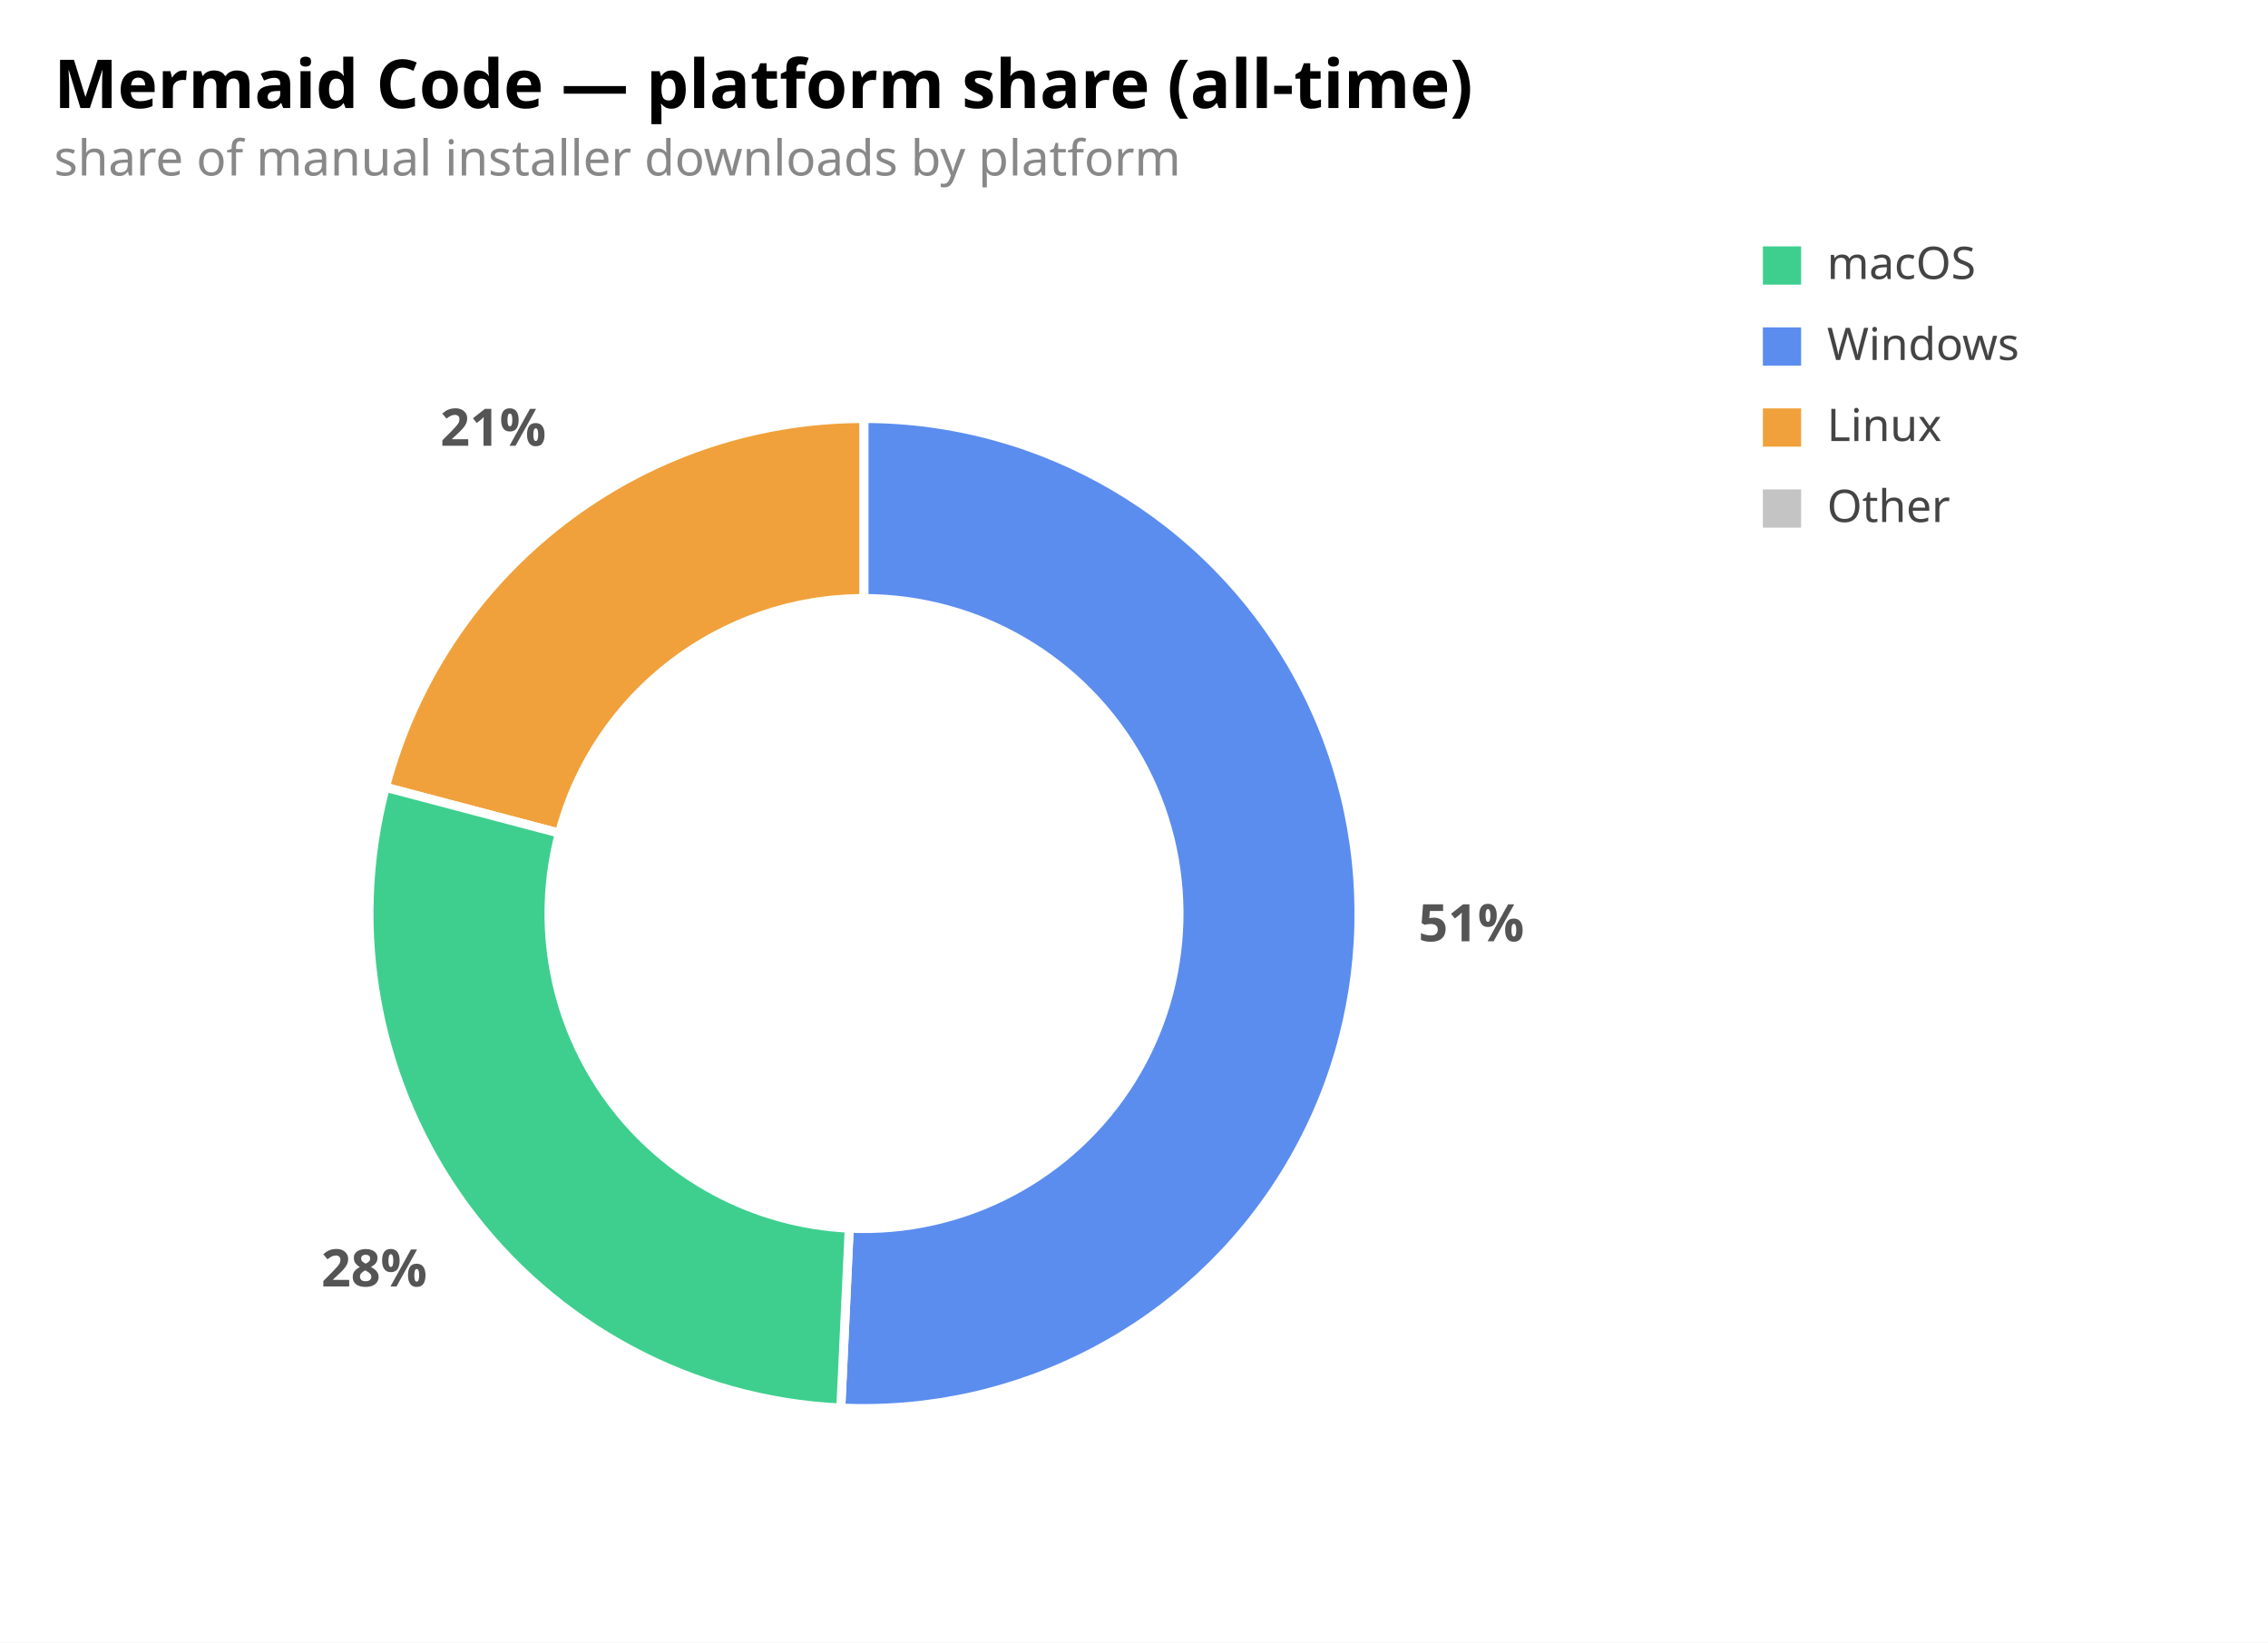
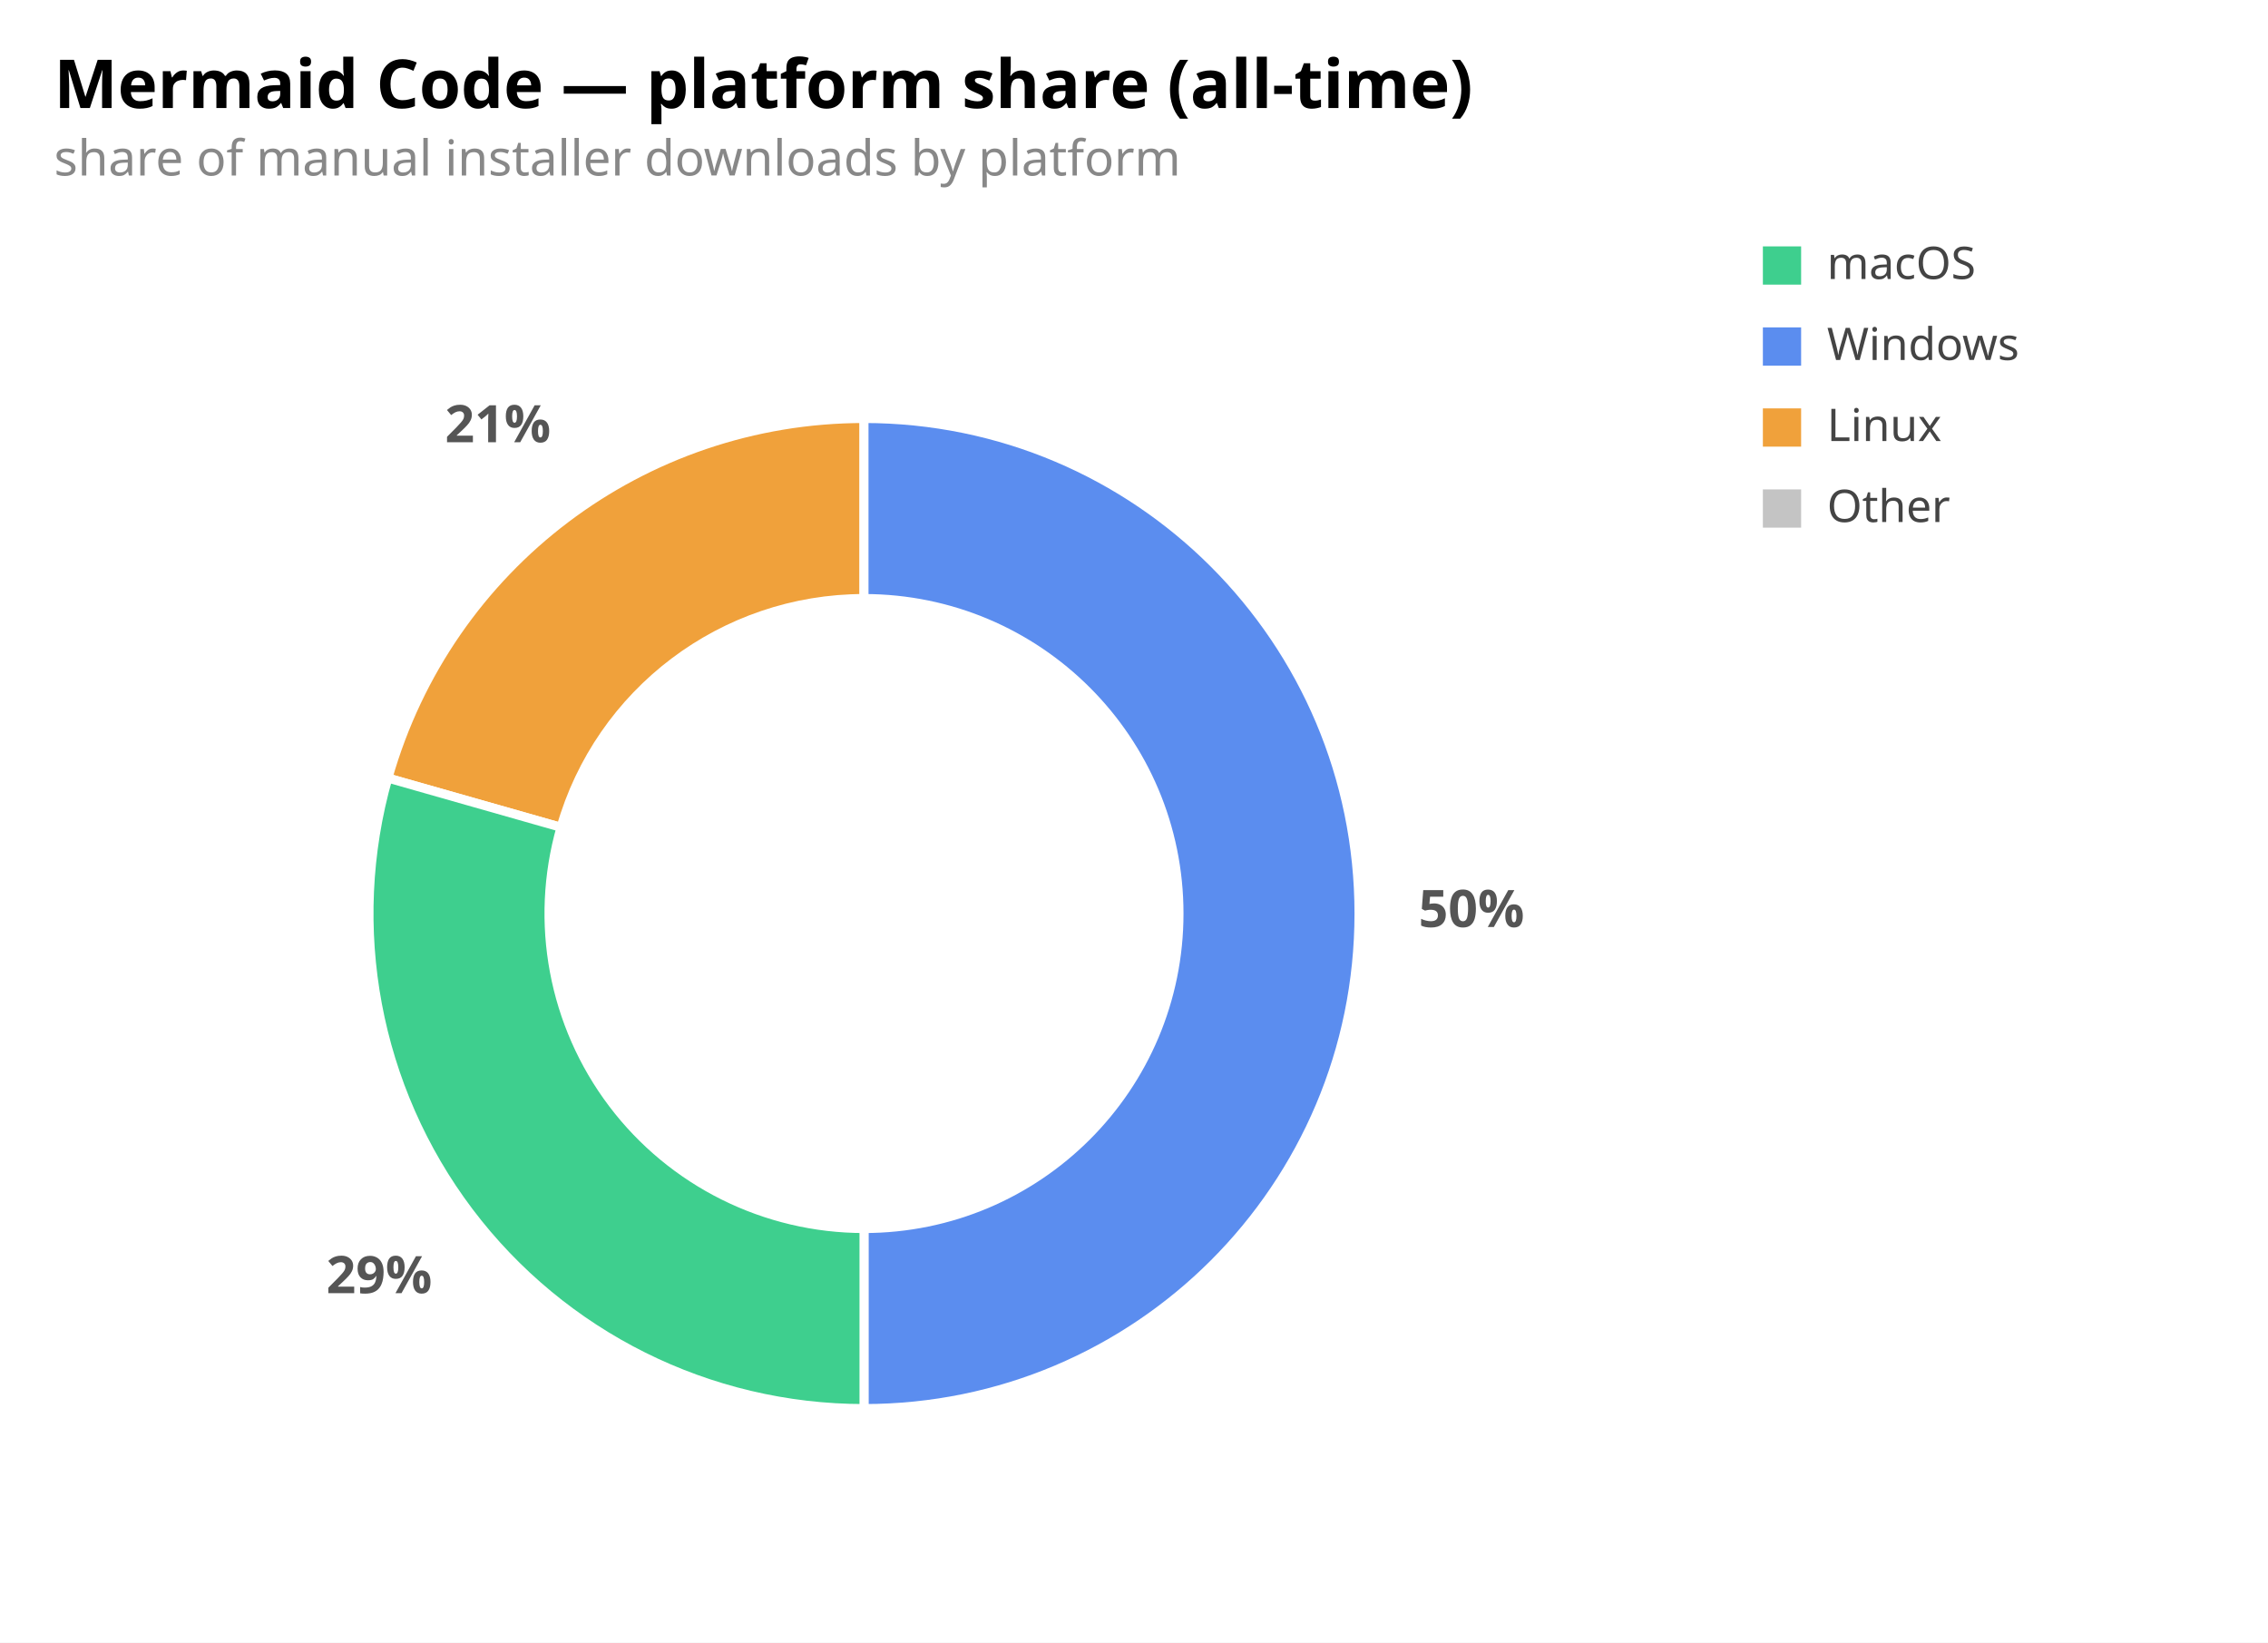
<svg xmlns="http://www.w3.org/2000/svg" version="1.1" class="marks" width="504" height="365" viewBox="0 0 504 365">
  <rect width="504" height="365" fill="white" />
  <g fill="none" stroke-miterlimit="4" transform="translate(12,53)">
    <g class="mark-group role-frame root" role="graphics-object" aria-roledescription="group mark container">
      <g transform="translate(0,0)">
        <path class="background" aria-hidden="true" d="M0,0h360v300h-360Z" />
        <g>
          <g class="mark-arc role-mark layer_0_marks" role="graphics-object" aria-roledescription="arc mark container">
-             <path aria-label="downloads: 14; platform: Linux" role="graphics-symbol" aria-roledescription="arc mark" transform="translate(180,150)" d="M0,-110A110,110,0,0,0,-106.362,-28.055L-67.685,-17.853A70,70,0,0,1,0,-70Z" fill="#f0a13b" stroke="white" stroke-width="2" />
-             <path aria-label="downloads: 34; platform: Windows" role="graphics-symbol" aria-roledescription="arc mark" transform="translate(180,150)" d="M-5.156,109.879A110,110,0,1,0,0,-110L0,-70A70,70,0,1,1,-3.281,69.923Z" fill="#5b8def" stroke="white" stroke-width="2" />
-             <path aria-label="downloads: 19; platform: macOS" role="graphics-symbol" aria-roledescription="arc mark" transform="translate(180,150)" d="M-106.362,-28.055A110,110,0,0,0,-5.156,109.879L-3.281,69.923A70,70,0,0,1,-67.685,-17.853Z" fill="#3ecf8e" stroke="white" stroke-width="2" />
+             <path aria-label="downloads: 14; platform: Linux" role="graphics-symbol" aria-roledescription="arc mark" transform="translate(180,150)" d="M0,-110A110,110,0,0,0,-105.801,-30.103L-67.328,-19.156A70,70,0,0,1,0,-70Z" fill="#f0a13b" stroke="white" stroke-width="2" />
+             <path aria-label="downloads: 34; platform: Windows" role="graphics-symbol" aria-roledescription="arc mark" transform="translate(180,150)" d="M0,110A110,110,0,1,0,0,-110L0,-70A70,70,0,1,1,0,70Z" fill="#5b8def" stroke="white" stroke-width="2" />
+             <path aria-label="downloads: 20; platform: macOS" role="graphics-symbol" aria-roledescription="arc mark" transform="translate(180,150)" d="M-105.801,-30.103A110,110,0,0,0,0,110L0,70A70,70,0,0,1,-67.328,-19.156Z" fill="#3ecf8e" stroke="white" stroke-width="2" />
          </g>
          <g class="mark-text role-mark layer_1_marks" role="graphics-object" aria-roledescription="text mark container">
-             <text aria-label="downloads: 14; platform: Linux; frac: 21%" role="graphics-symbol" aria-roledescription="text mark" text-anchor="middle" transform="translate(97.60811,46.05807)" font-family="sans-serif" font-size="11.5px" font-weight="600" fill="#555" opacity="1">21%</text>
-             <text aria-label="downloads: 34; platform: Windows; frac: 51%" role="graphics-symbol" aria-roledescription="text mark" text-anchor="middle" transform="translate(314.9629,156.1647)" font-family="sans-serif" font-size="11.5px" font-weight="600" fill="#555" opacity="1">51%</text>
-             <text aria-label="downloads: 19; platform: macOS; frac: 28%" role="graphics-symbol" aria-roledescription="text mark" text-anchor="middle" transform="translate(71.15598,232.8622)" font-family="sans-serif" font-size="11.5px" font-weight="600" fill="#555" opacity="1">28%</text>
+             <text aria-label="downloads: 14; platform: Linux; frac: 21%" role="graphics-symbol" aria-roledescription="text mark" text-anchor="middle" transform="translate(98.64432,45.26767)" font-family="sans-serif" font-size="11.5px" font-weight="600" fill="#555" opacity="1">21%</text>
+             <text aria-label="downloads: 34; platform: Windows; frac: 50%" role="graphics-symbol" aria-roledescription="text mark" text-anchor="middle" transform="translate(315,153)" font-family="sans-serif" font-size="11.5px" font-weight="600" fill="#555" opacity="1">50%</text>
+             <text aria-label="downloads: 20; platform: macOS; frac: 29%" role="graphics-symbol" aria-roledescription="text mark" text-anchor="middle" transform="translate(72.26767,234.3557)" font-family="sans-serif" font-size="11.5px" font-weight="600" fill="#555" opacity="1">29%</text>
          </g>
          <g class="mark-group role-legend" role="graphics-symbol" aria-roledescription="legend" aria-label="Symbol legend for fill color with 4 values: macOS, Windows, Linux, Other">
            <g transform="translate(378,0)">
              <path class="background" aria-hidden="true" d="M0,0h72v68h-72Z" pointer-events="none" />
              <g>
                <g class="mark-group role-legend-entry">
                  <g transform="translate(0,0)">
                    <path class="background" aria-hidden="true" d="M0,0h0v0h0Z" pointer-events="none" />
                    <g>
                      <g class="mark-group role-scope" role="graphics-object" aria-roledescription="group mark container">
                        <g transform="translate(0,0)">
                          <path class="background" aria-hidden="true" d="M0,0h72v14h-72Z" pointer-events="none" opacity="1" />
                          <g>
                            <g class="mark-symbol role-legend-symbol" pointer-events="none">
                              <path transform="translate(6,6)" d="M-5,-5h10v10h-10Z" fill="#3ecf8e" stroke="white" stroke-width="1.5" opacity="1" />
                            </g>
                            <g class="mark-text role-legend-label" pointer-events="none">
                              <text text-anchor="start" transform="translate(16,9)" font-family="sans-serif" font-size="10px" fill="#444" opacity="1">macOS</text>
                            </g>
                          </g>
                          <path class="foreground" aria-hidden="true" d="" pointer-events="none" display="none" />
                        </g>
                        <g transform="translate(0,18)">
                          <path class="background" aria-hidden="true" d="M0,0h72v14h-72Z" pointer-events="none" opacity="1" />
                          <g>
                            <g class="mark-symbol role-legend-symbol" pointer-events="none">
                              <path transform="translate(6,6)" d="M-5,-5h10v10h-10Z" fill="#5b8def" stroke="white" stroke-width="1.5" opacity="1" />
                            </g>
                            <g class="mark-text role-legend-label" pointer-events="none">
                              <text text-anchor="start" transform="translate(16,9)" font-family="sans-serif" font-size="10px" fill="#444" opacity="1">Windows</text>
                            </g>
                          </g>
                          <path class="foreground" aria-hidden="true" d="" pointer-events="none" display="none" />
                        </g>
                        <g transform="translate(0,36)">
                          <path class="background" aria-hidden="true" d="M0,0h72v14h-72Z" pointer-events="none" opacity="1" />
                          <g>
                            <g class="mark-symbol role-legend-symbol" pointer-events="none">
                              <path transform="translate(6,6)" d="M-5,-5h10v10h-10Z" fill="#f0a13b" stroke="white" stroke-width="1.5" opacity="1" />
                            </g>
                            <g class="mark-text role-legend-label" pointer-events="none">
                              <text text-anchor="start" transform="translate(16,9)" font-family="sans-serif" font-size="10px" fill="#444" opacity="1">Linux</text>
                            </g>
                          </g>
                          <path class="foreground" aria-hidden="true" d="" pointer-events="none" display="none" />
                        </g>
                        <g transform="translate(0,54)">
                          <path class="background" aria-hidden="true" d="M0,0h72v14h-72Z" pointer-events="none" opacity="1" />
                          <g>
                            <g class="mark-symbol role-legend-symbol" pointer-events="none">
                              <path transform="translate(6,6)" d="M-5,-5h10v10h-10Z" fill="#c4c4c4" stroke="white" stroke-width="1.5" opacity="1" />
                            </g>
                            <g class="mark-text role-legend-label" pointer-events="none">
                              <text text-anchor="start" transform="translate(16,9)" font-family="sans-serif" font-size="10px" fill="#444" opacity="1">Other</text>
                            </g>
                          </g>
                          <path class="foreground" aria-hidden="true" d="" pointer-events="none" display="none" />
                        </g>
                      </g>
                    </g>
                    <path class="foreground" aria-hidden="true" d="" pointer-events="none" display="none" />
                  </g>
                </g>
              </g>
              <path class="foreground" aria-hidden="true" d="" pointer-events="none" display="none" />
            </g>
          </g>
          <g class="mark-group role-title">
            <g transform="translate(0,-41)">
              <path class="background" aria-hidden="true" d="M0,0h0v0h0Z" pointer-events="none" />
              <g>
                <g class="mark-text role-title-text" role="graphics-symbol" aria-roledescription="title" aria-label="Title text 'Mermaid Code — platform share (all-time)'" pointer-events="none">
                  <text text-anchor="start" transform="translate(0,12)" font-family="sans-serif" font-size="15px" font-weight="600" fill="#000" opacity="1">Mermaid Code — platform share (all-time)</text>
                </g>
                <g class="mark-text role-title-subtitle" role="graphics-symbol" aria-roledescription="subtitle" aria-label="Subtitle text 'share of manual installer downloads by platform'" pointer-events="none">
                  <text text-anchor="start" transform="translate(0,27)" font-family="sans-serif" font-size="11px" fill="#888" opacity="1">share of manual installer downloads by platform</text>
                </g>
              </g>
              <path class="foreground" aria-hidden="true" d="" pointer-events="none" display="none" />
            </g>
          </g>
        </g>
        <path class="foreground" aria-hidden="true" d="" display="none" />
      </g>
    </g>
  </g>
</svg>
